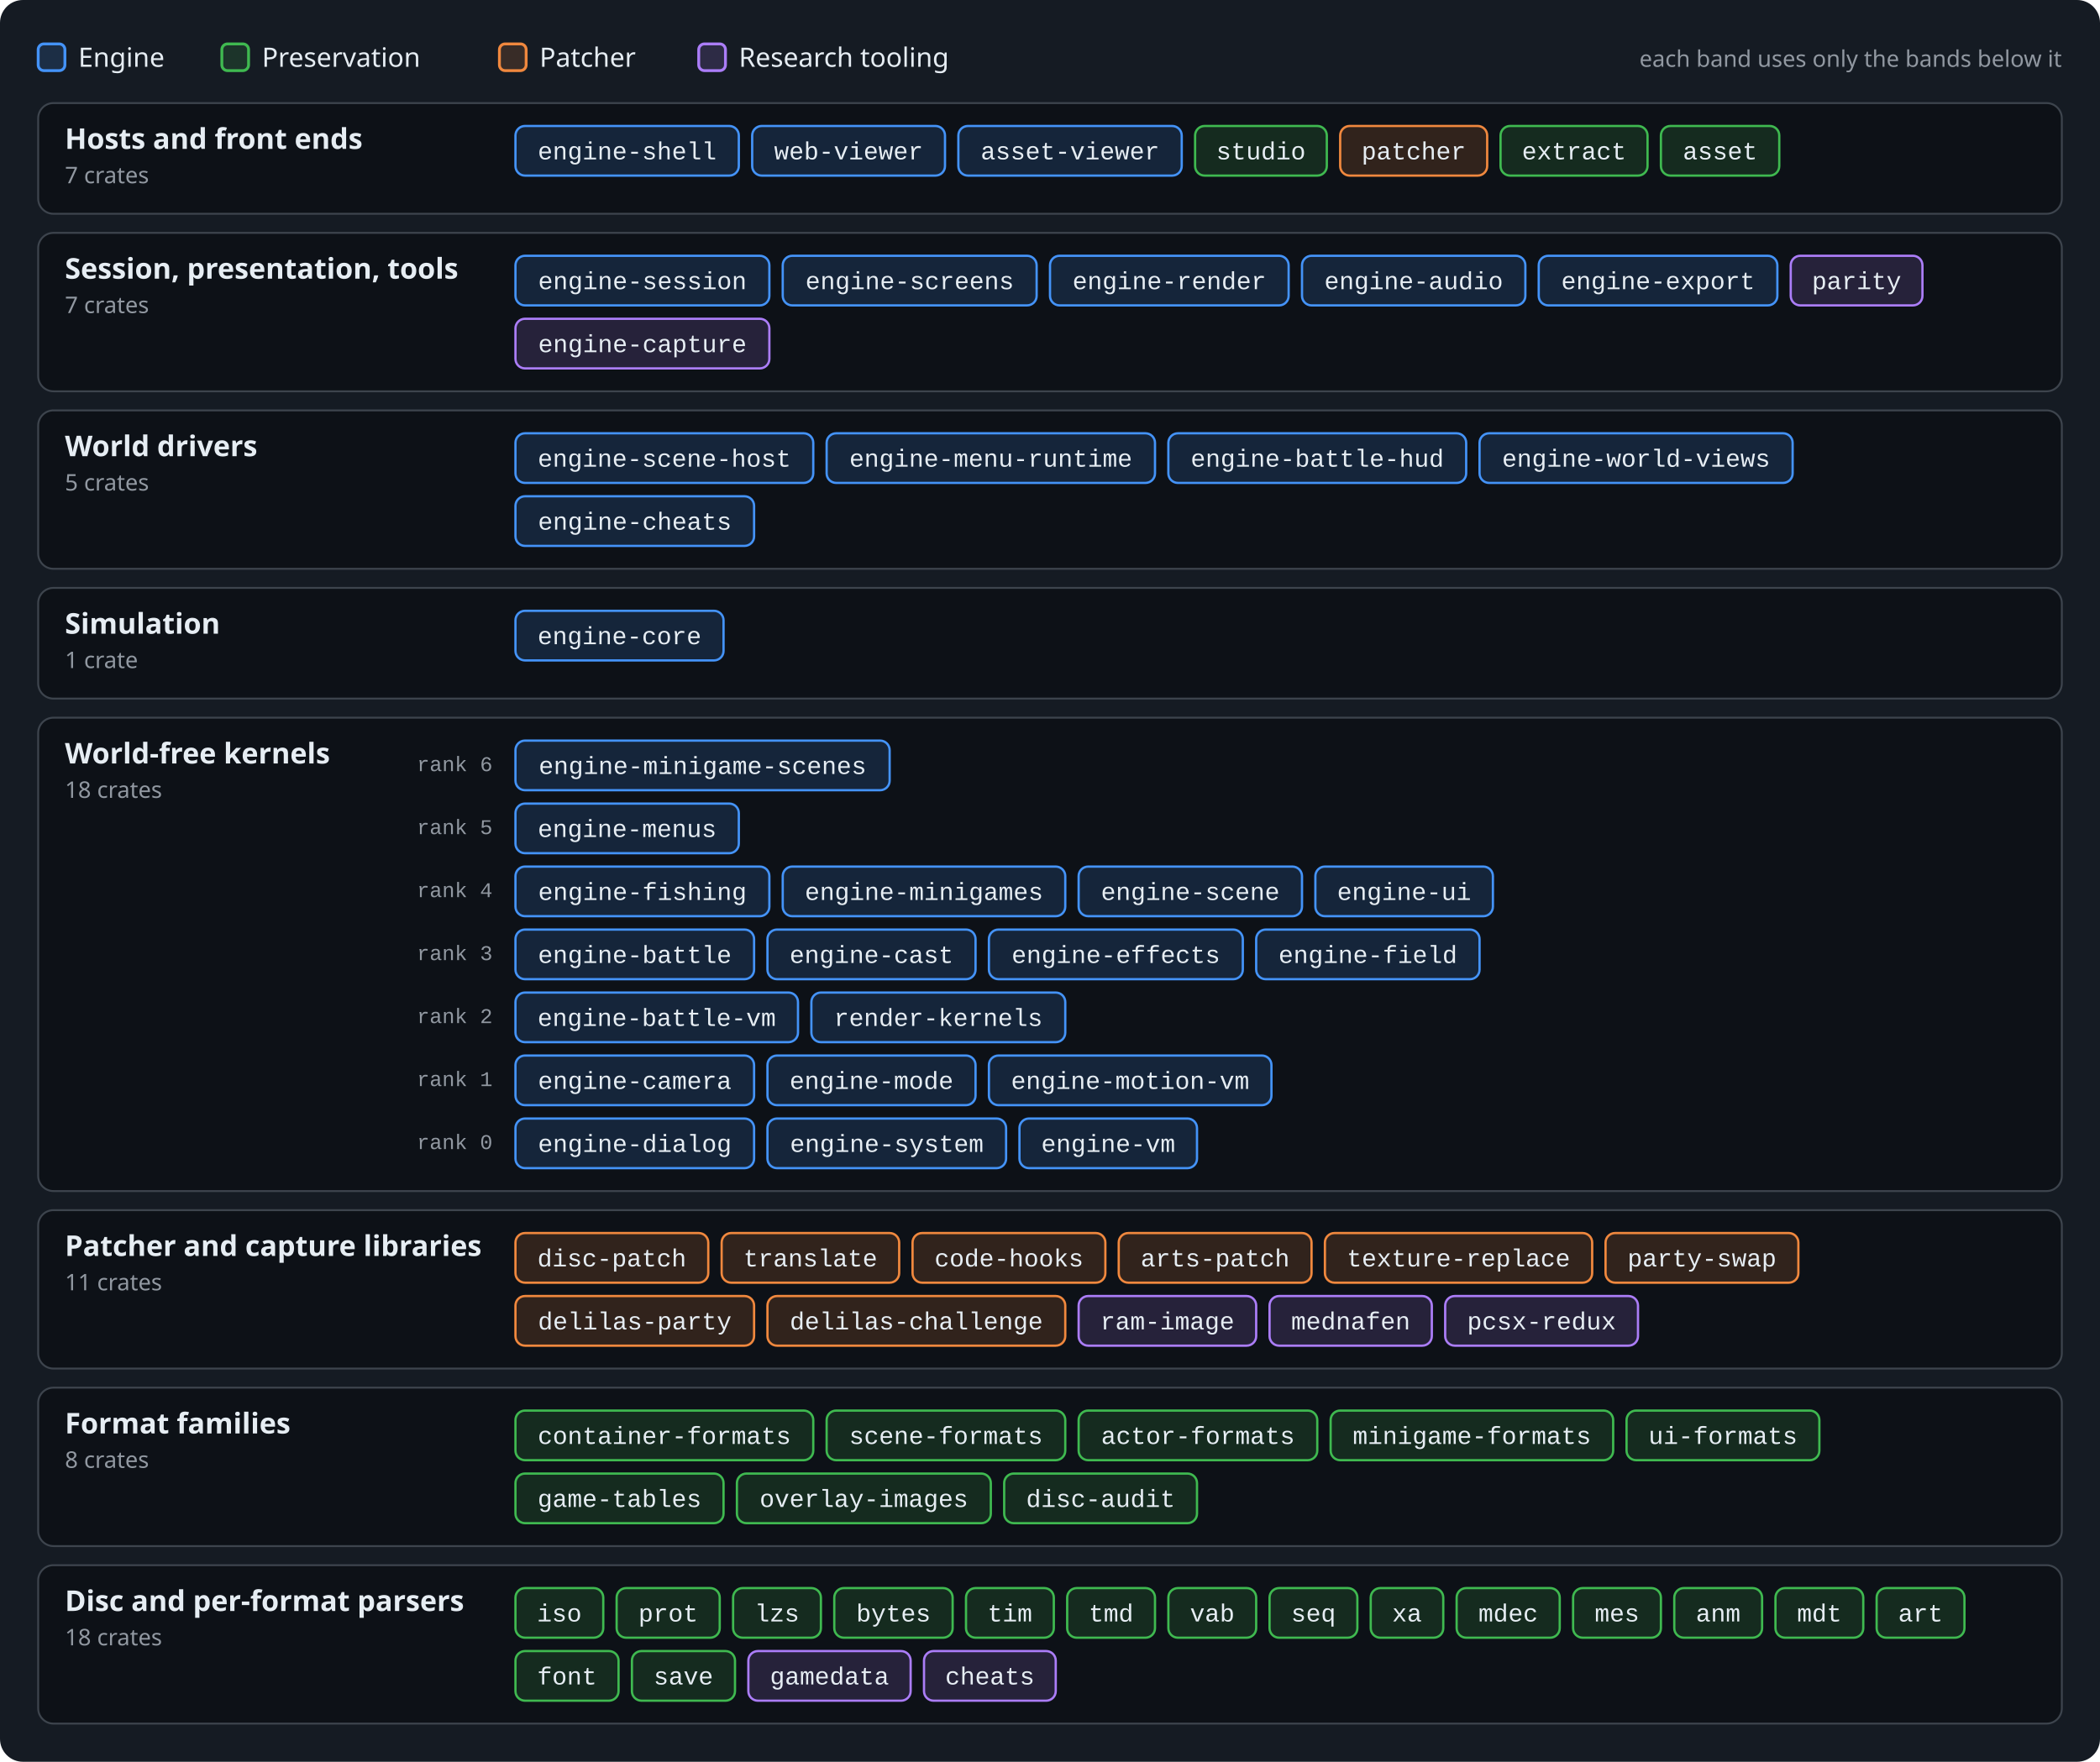
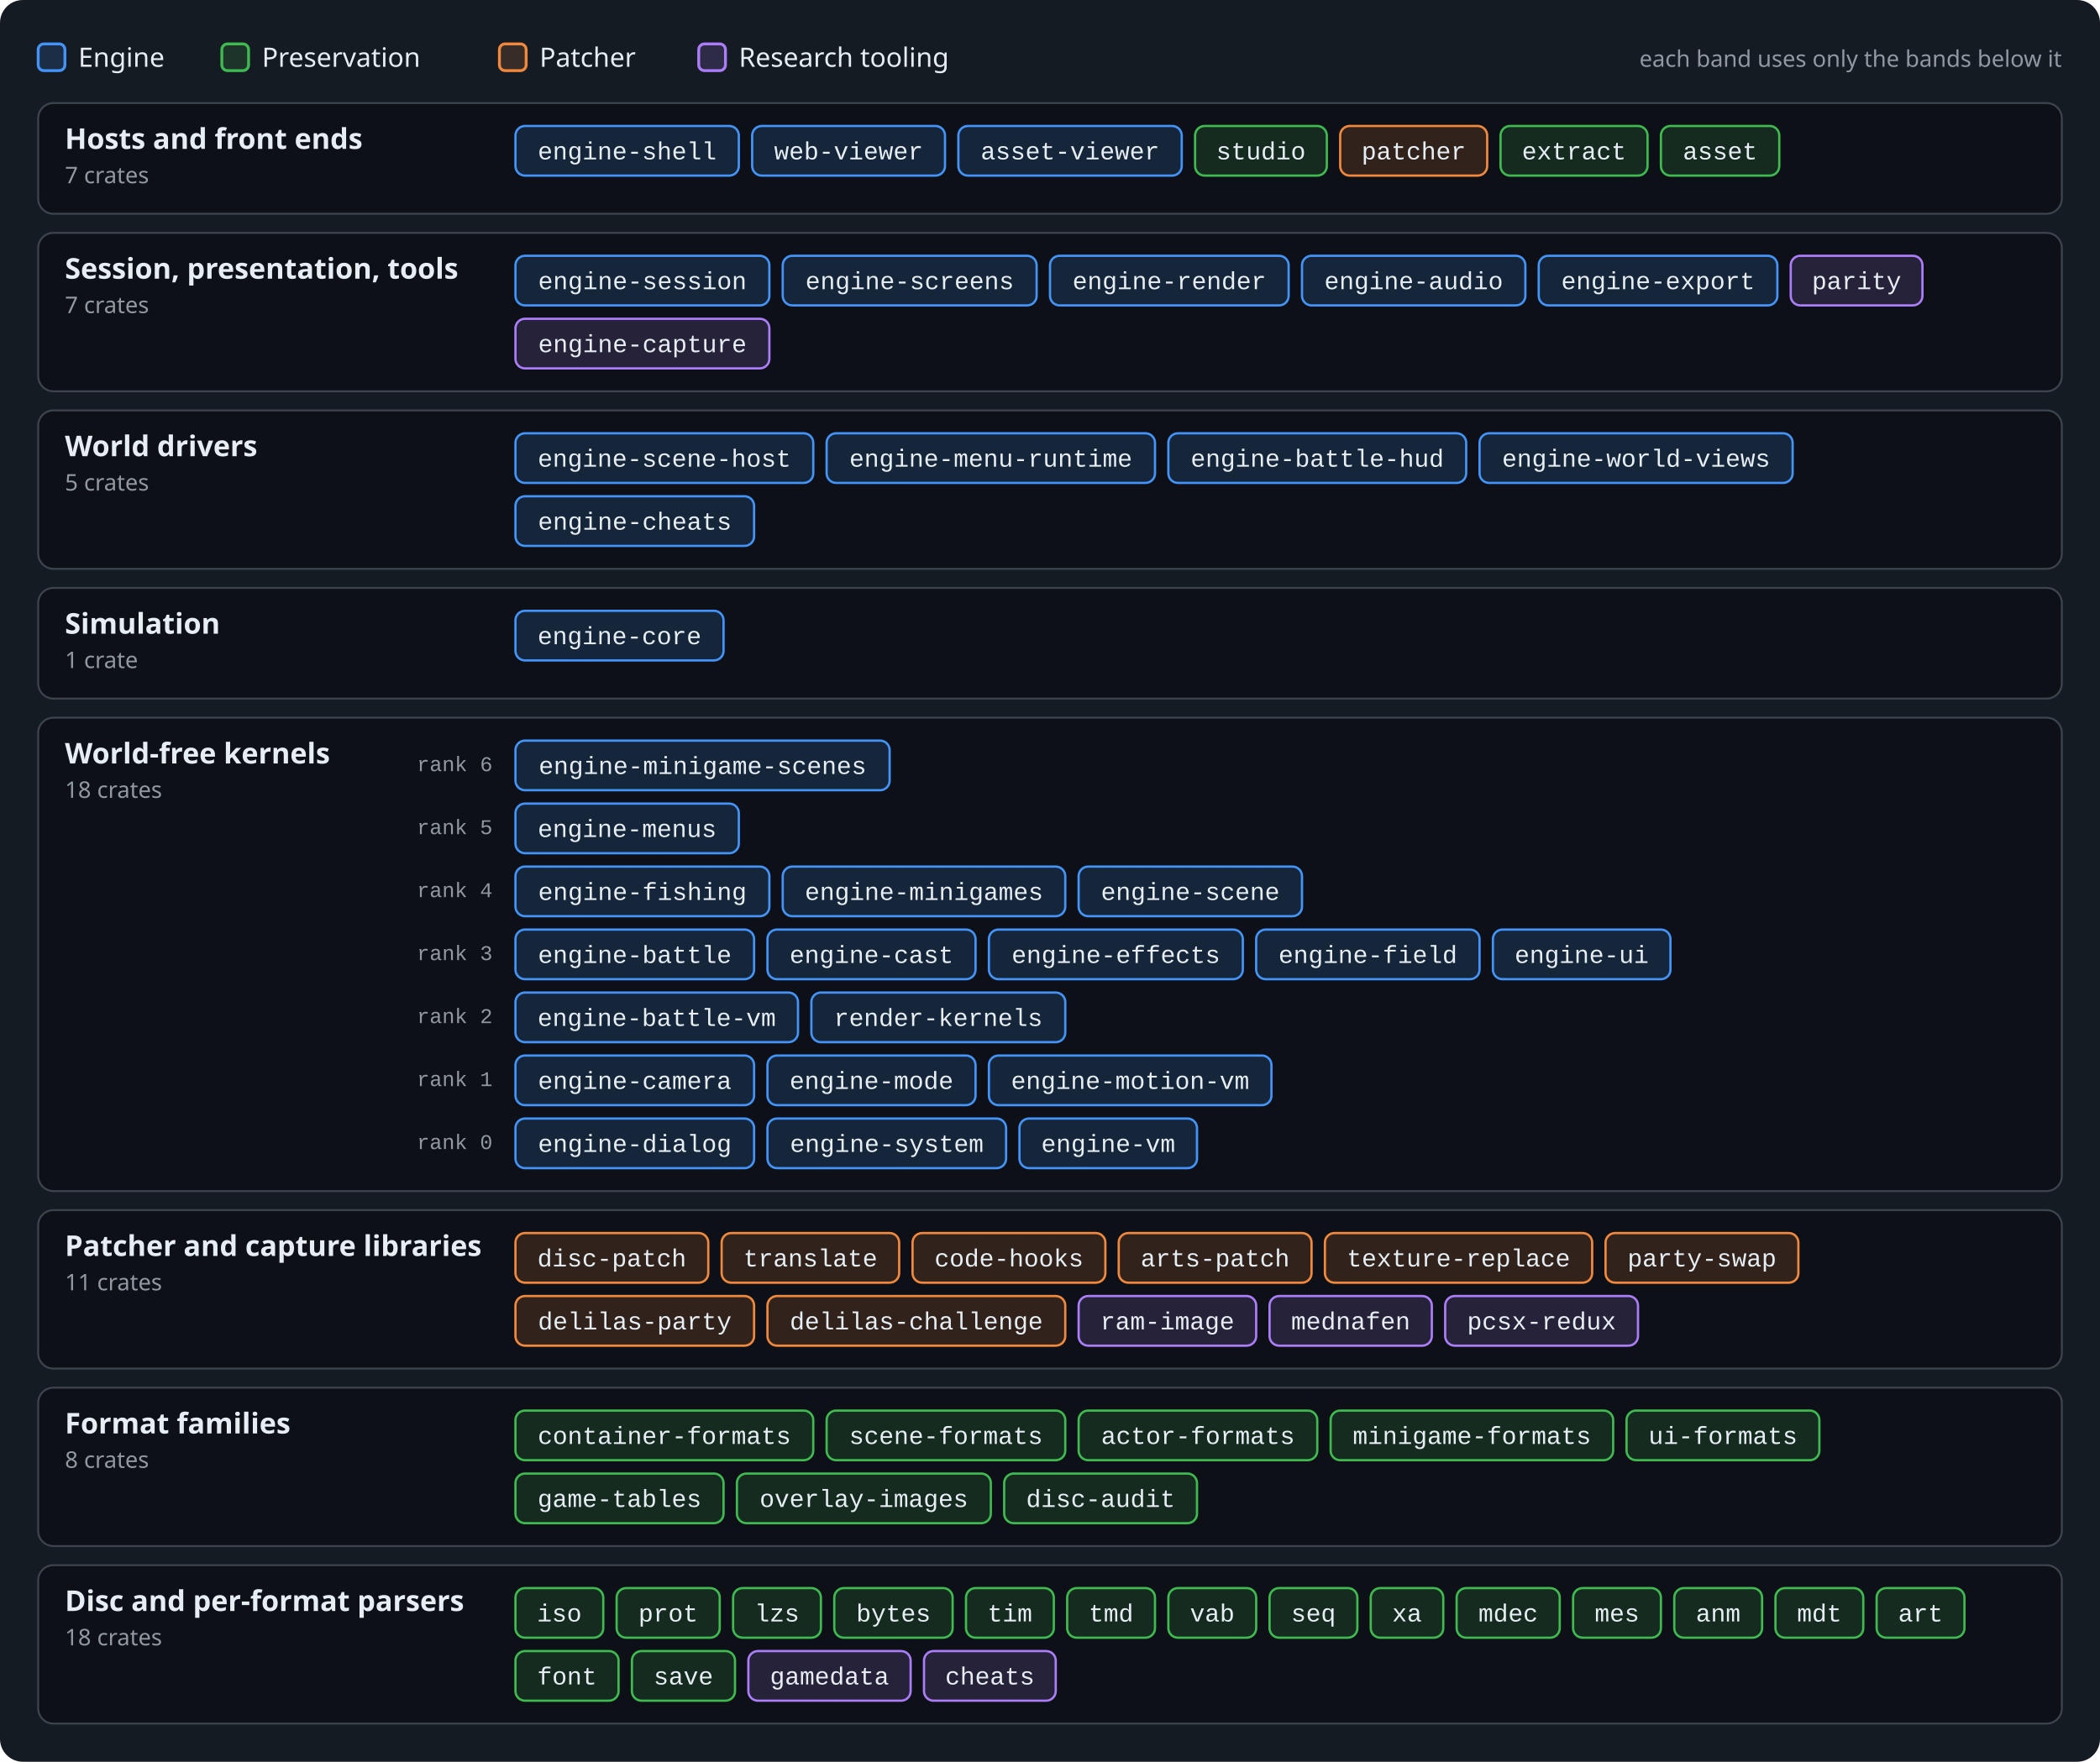
<svg xmlns="http://www.w3.org/2000/svg" viewBox="0 0 1100 923" width="1100" height="923" role="img" aria-labelledby="t d">
  <style>text{font-family:-apple-system, BlinkMacSystemFont, 'Segoe UI', 'Noto Sans', Helvetica, Arial, sans-serif;fill:#e6edf3}.ch{font-family:ui-monospace, SFMono-Regular, Menlo, Consolas, 'Liberation Mono', monospace;font-size:13px}.bt{font-size:15px;font-weight:600}.mu{font-size:12px;fill:#9198a1}.rk{font-family:ui-monospace, SFMono-Regular, Menlo, Consolas, 'Liberation Mono', monospace;font-size:11px;fill:#9198a1}.lg{font-size:14px}</style>
  <rect width="1100" height="923" rx="12" fill="#151b23" />
  <rect x="20" y="23" width="14" height="14" rx="3" fill="#4493f8" fill-opacity="0.16" stroke="#4493f8" stroke-width="1.5" />
  <text x="41" y="35" class="lg">Engine</text>
  <rect x="116.2" y="23" width="14" height="14" rx="3" fill="#3fb950" fill-opacity="0.16" stroke="#3fb950" stroke-width="1.5" />
  <text x="137.2" y="35" class="lg">Preservation</text>
  <rect x="261.6" y="23" width="14" height="14" rx="3" fill="#f0883e" fill-opacity="0.16" stroke="#f0883e" stroke-width="1.5" />
  <text x="282.6" y="35" class="lg">Patcher</text>
  <rect x="366" y="23" width="14" height="14" rx="3" fill="#ab7df8" fill-opacity="0.16" stroke="#ab7df8" stroke-width="1.5" />
  <text x="387" y="35" class="lg">Research tooling</text>
  <text x="1080" y="35" class="mu" text-anchor="end">each band uses only the bands below it</text>
  <rect x="20" y="54" width="1060" height="58" rx="8" fill="#0d1117" stroke="#3d444d" />
  <text x="34" y="78" class="bt">Hosts and front ends</text>
  <text x="34" y="96" class="mu">7 crates</text>
  <g>
    <rect x="270" y="66" width="117" height="26" rx="5" fill="#4493f8" fill-opacity="0.16" stroke="#4493f8" stroke-width="1.2" />
    <text x="328.5" y="83.5" class="ch" text-anchor="middle">engine-shell</text>
  </g>
  <g>
    <rect x="394" y="66" width="101" height="26" rx="5" fill="#4493f8" fill-opacity="0.16" stroke="#4493f8" stroke-width="1.2" />
    <text x="444.5" y="83.5" class="ch" text-anchor="middle">web-viewer</text>
  </g>
  <g>
    <rect x="502" y="66" width="117" height="26" rx="5" fill="#4493f8" fill-opacity="0.16" stroke="#4493f8" stroke-width="1.2" />
    <text x="560.5" y="83.5" class="ch" text-anchor="middle">asset-viewer</text>
  </g>
  <g>
    <rect x="626" y="66" width="69" height="26" rx="5" fill="#3fb950" fill-opacity="0.16" stroke="#3fb950" stroke-width="1.2" />
    <text x="660.5" y="83.5" class="ch" text-anchor="middle">studio</text>
  </g>
  <g>
    <rect x="702" y="66" width="77" height="26" rx="5" fill="#f0883e" fill-opacity="0.16" stroke="#f0883e" stroke-width="1.2" />
    <text x="740.5" y="83.5" class="ch" text-anchor="middle">patcher</text>
  </g>
  <g>
    <rect x="786" y="66" width="77" height="26" rx="5" fill="#3fb950" fill-opacity="0.16" stroke="#3fb950" stroke-width="1.2" />
    <text x="824.5" y="83.5" class="ch" text-anchor="middle">extract</text>
  </g>
  <g>
    <rect x="870" y="66" width="62" height="26" rx="5" fill="#3fb950" fill-opacity="0.16" stroke="#3fb950" stroke-width="1.2" />
    <text x="901.0" y="83.5" class="ch" text-anchor="middle">asset</text>
  </g>
  <rect x="20" y="122" width="1060" height="83" rx="8" fill="#0d1117" stroke="#3d444d" />
  <text x="34" y="146" class="bt">Session, presentation, tools</text>
  <text x="34" y="164" class="mu">7 crates</text>
  <g>
    <rect x="270" y="134" width="133" height="26" rx="5" fill="#4493f8" fill-opacity="0.16" stroke="#4493f8" stroke-width="1.2" />
    <text x="336.5" y="151.5" class="ch" text-anchor="middle">engine-session</text>
  </g>
  <g>
    <rect x="410" y="134" width="133" height="26" rx="5" fill="#4493f8" fill-opacity="0.16" stroke="#4493f8" stroke-width="1.2" />
    <text x="476.5" y="151.5" class="ch" text-anchor="middle">engine-screens</text>
  </g>
  <g>
    <rect x="550" y="134" width="125" height="26" rx="5" fill="#4493f8" fill-opacity="0.16" stroke="#4493f8" stroke-width="1.2" />
    <text x="612.5" y="151.5" class="ch" text-anchor="middle">engine-render</text>
  </g>
  <g>
    <rect x="682" y="134" width="117" height="26" rx="5" fill="#4493f8" fill-opacity="0.16" stroke="#4493f8" stroke-width="1.2" />
    <text x="740.5" y="151.5" class="ch" text-anchor="middle">engine-audio</text>
  </g>
  <g>
    <rect x="806" y="134" width="125" height="26" rx="5" fill="#4493f8" fill-opacity="0.16" stroke="#4493f8" stroke-width="1.2" />
    <text x="868.5" y="151.5" class="ch" text-anchor="middle">engine-export</text>
  </g>
  <g>
    <rect x="938" y="134" width="69" height="26" rx="5" fill="#ab7df8" fill-opacity="0.16" stroke="#ab7df8" stroke-width="1.2" />
    <text x="972.5" y="151.5" class="ch" text-anchor="middle">parity</text>
  </g>
  <g>
    <rect x="270" y="167" width="133" height="26" rx="5" fill="#ab7df8" fill-opacity="0.16" stroke="#ab7df8" stroke-width="1.2" />
    <text x="336.5" y="184.5" class="ch" text-anchor="middle">engine-capture</text>
  </g>
  <rect x="20" y="215" width="1060" height="83" rx="8" fill="#0d1117" stroke="#3d444d" />
  <text x="34" y="239" class="bt">World drivers</text>
  <text x="34" y="257" class="mu">5 crates</text>
  <g>
    <rect x="270" y="227" width="156" height="26" rx="5" fill="#4493f8" fill-opacity="0.16" stroke="#4493f8" stroke-width="1.2" />
    <text x="348.0" y="244.5" class="ch" text-anchor="middle">engine-scene-host</text>
  </g>
  <g>
    <rect x="433" y="227" width="172" height="26" rx="5" fill="#4493f8" fill-opacity="0.16" stroke="#4493f8" stroke-width="1.2" />
    <text x="519.0" y="244.5" class="ch" text-anchor="middle">engine-menu-runtime</text>
  </g>
  <g>
    <rect x="612" y="227" width="156" height="26" rx="5" fill="#4493f8" fill-opacity="0.16" stroke="#4493f8" stroke-width="1.2" />
    <text x="690.0" y="244.5" class="ch" text-anchor="middle">engine-battle-hud</text>
  </g>
  <g>
    <rect x="775" y="227" width="164" height="26" rx="5" fill="#4493f8" fill-opacity="0.16" stroke="#4493f8" stroke-width="1.2" />
    <text x="857.0" y="244.5" class="ch" text-anchor="middle">engine-world-views</text>
  </g>
  <g>
    <rect x="270" y="260" width="125" height="26" rx="5" fill="#4493f8" fill-opacity="0.16" stroke="#4493f8" stroke-width="1.2" />
    <text x="332.5" y="277.5" class="ch" text-anchor="middle">engine-cheats</text>
  </g>
  <rect x="20" y="308" width="1060" height="58" rx="8" fill="#0d1117" stroke="#3d444d" />
  <text x="34" y="332" class="bt">Simulation</text>
  <text x="34" y="350" class="mu">1 crate</text>
  <g>
    <rect x="270" y="320" width="109" height="26" rx="5" fill="#4493f8" fill-opacity="0.16" stroke="#4493f8" stroke-width="1.2" />
    <text x="324.5" y="337.5" class="ch" text-anchor="middle">engine-core</text>
  </g>
  <rect x="20" y="376" width="1060" height="248" rx="8" fill="#0d1117" stroke="#3d444d" />
  <text x="34" y="400" class="bt">World-free kernels</text>
  <text x="34" y="418" class="mu">18 crates</text>
  <text x="258" y="404" class="rk" text-anchor="end">rank 6</text>
  <g>
    <rect x="270" y="388" width="196" height="26" rx="5" fill="#4493f8" fill-opacity="0.16" stroke="#4493f8" stroke-width="1.2" />
    <text x="368.0" y="405.5" class="ch" text-anchor="middle">engine-minigame-scenes</text>
  </g>
  <text x="258" y="437" class="rk" text-anchor="end">rank 5</text>
  <g>
    <rect x="270" y="421" width="117" height="26" rx="5" fill="#4493f8" fill-opacity="0.16" stroke="#4493f8" stroke-width="1.2" />
    <text x="328.5" y="438.5" class="ch" text-anchor="middle">engine-menus</text>
  </g>
  <text x="258" y="470" class="rk" text-anchor="end">rank 4</text>
  <g>
    <rect x="270" y="454" width="133" height="26" rx="5" fill="#4493f8" fill-opacity="0.16" stroke="#4493f8" stroke-width="1.2" />
    <text x="336.5" y="471.5" class="ch" text-anchor="middle">engine-fishing</text>
  </g>
  <g>
    <rect x="410" y="454" width="148" height="26" rx="5" fill="#4493f8" fill-opacity="0.16" stroke="#4493f8" stroke-width="1.2" />
    <text x="484.0" y="471.5" class="ch" text-anchor="middle">engine-minigames</text>
  </g>
  <g>
    <rect x="565" y="454" width="117" height="26" rx="5" fill="#4493f8" fill-opacity="0.16" stroke="#4493f8" stroke-width="1.2" />
    <text x="623.5" y="471.5" class="ch" text-anchor="middle">engine-scene</text>
  </g>
-   <g>
-     <rect x="689" y="454" width="93" height="26" rx="5" fill="#4493f8" fill-opacity="0.16" stroke="#4493f8" stroke-width="1.2" />
-     <text x="735.5" y="471.5" class="ch" text-anchor="middle">engine-ui</text>
-   </g>
  <text x="258" y="503" class="rk" text-anchor="end">rank 3</text>
  <g>
    <rect x="270" y="487" width="125" height="26" rx="5" fill="#4493f8" fill-opacity="0.16" stroke="#4493f8" stroke-width="1.2" />
    <text x="332.5" y="504.5" class="ch" text-anchor="middle">engine-battle</text>
  </g>
  <g>
    <rect x="402" y="487" width="109" height="26" rx="5" fill="#4493f8" fill-opacity="0.16" stroke="#4493f8" stroke-width="1.2" />
    <text x="456.5" y="504.5" class="ch" text-anchor="middle">engine-cast</text>
  </g>
  <g>
    <rect x="518" y="487" width="133" height="26" rx="5" fill="#4493f8" fill-opacity="0.16" stroke="#4493f8" stroke-width="1.2" />
    <text x="584.5" y="504.5" class="ch" text-anchor="middle">engine-effects</text>
  </g>
  <g>
    <rect x="658" y="487" width="117" height="26" rx="5" fill="#4493f8" fill-opacity="0.16" stroke="#4493f8" stroke-width="1.2" />
    <text x="716.5" y="504.5" class="ch" text-anchor="middle">engine-field</text>
+   </g>
+   <g>
+     <rect x="782" y="487" width="93" height="26" rx="5" fill="#4493f8" fill-opacity="0.16" stroke="#4493f8" stroke-width="1.2" />
+     <text x="828.5" y="504.5" class="ch" text-anchor="middle">engine-ui</text>
  </g>
  <text x="258" y="536" class="rk" text-anchor="end">rank 2</text>
  <g>
    <rect x="270" y="520" width="148" height="26" rx="5" fill="#4493f8" fill-opacity="0.16" stroke="#4493f8" stroke-width="1.2" />
    <text x="344.0" y="537.5" class="ch" text-anchor="middle">engine-battle-vm</text>
  </g>
  <g>
    <rect x="425" y="520" width="133" height="26" rx="5" fill="#4493f8" fill-opacity="0.16" stroke="#4493f8" stroke-width="1.2" />
    <text x="491.5" y="537.5" class="ch" text-anchor="middle">render-kernels</text>
  </g>
  <text x="258" y="569" class="rk" text-anchor="end">rank 1</text>
  <g>
    <rect x="270" y="553" width="125" height="26" rx="5" fill="#4493f8" fill-opacity="0.16" stroke="#4493f8" stroke-width="1.2" />
    <text x="332.5" y="570.5" class="ch" text-anchor="middle">engine-camera</text>
  </g>
  <g>
    <rect x="402" y="553" width="109" height="26" rx="5" fill="#4493f8" fill-opacity="0.16" stroke="#4493f8" stroke-width="1.2" />
    <text x="456.5" y="570.5" class="ch" text-anchor="middle">engine-mode</text>
  </g>
  <g>
    <rect x="518" y="553" width="148" height="26" rx="5" fill="#4493f8" fill-opacity="0.16" stroke="#4493f8" stroke-width="1.2" />
    <text x="592.0" y="570.5" class="ch" text-anchor="middle">engine-motion-vm</text>
  </g>
  <text x="258" y="602" class="rk" text-anchor="end">rank 0</text>
  <g>
    <rect x="270" y="586" width="125" height="26" rx="5" fill="#4493f8" fill-opacity="0.16" stroke="#4493f8" stroke-width="1.2" />
    <text x="332.5" y="603.5" class="ch" text-anchor="middle">engine-dialog</text>
  </g>
  <g>
    <rect x="402" y="586" width="125" height="26" rx="5" fill="#4493f8" fill-opacity="0.16" stroke="#4493f8" stroke-width="1.2" />
    <text x="464.5" y="603.5" class="ch" text-anchor="middle">engine-system</text>
  </g>
  <g>
    <rect x="534" y="586" width="93" height="26" rx="5" fill="#4493f8" fill-opacity="0.16" stroke="#4493f8" stroke-width="1.2" />
    <text x="580.5" y="603.5" class="ch" text-anchor="middle">engine-vm</text>
  </g>
  <rect x="20" y="634" width="1060" height="83" rx="8" fill="#0d1117" stroke="#3d444d" />
  <text x="34" y="658" class="bt">Patcher and capture libraries</text>
  <text x="34" y="676" class="mu">11 crates</text>
  <g>
    <rect x="270" y="646" width="101" height="26" rx="5" fill="#f0883e" fill-opacity="0.16" stroke="#f0883e" stroke-width="1.2" />
    <text x="320.5" y="663.5" class="ch" text-anchor="middle">disc-patch</text>
  </g>
  <g>
    <rect x="378" y="646" width="93" height="26" rx="5" fill="#f0883e" fill-opacity="0.16" stroke="#f0883e" stroke-width="1.2" />
    <text x="424.5" y="663.5" class="ch" text-anchor="middle">translate</text>
  </g>
  <g>
    <rect x="478" y="646" width="101" height="26" rx="5" fill="#f0883e" fill-opacity="0.16" stroke="#f0883e" stroke-width="1.2" />
    <text x="528.5" y="663.5" class="ch" text-anchor="middle">code-hooks</text>
  </g>
  <g>
    <rect x="586" y="646" width="101" height="26" rx="5" fill="#f0883e" fill-opacity="0.16" stroke="#f0883e" stroke-width="1.2" />
    <text x="636.5" y="663.5" class="ch" text-anchor="middle">arts-patch</text>
  </g>
  <g>
    <rect x="694" y="646" width="140" height="26" rx="5" fill="#f0883e" fill-opacity="0.16" stroke="#f0883e" stroke-width="1.2" />
    <text x="764.0" y="663.5" class="ch" text-anchor="middle">texture-replace</text>
  </g>
  <g>
    <rect x="841" y="646" width="101" height="26" rx="5" fill="#f0883e" fill-opacity="0.16" stroke="#f0883e" stroke-width="1.2" />
    <text x="891.5" y="663.5" class="ch" text-anchor="middle">party-swap</text>
  </g>
  <g>
    <rect x="270" y="679" width="125" height="26" rx="5" fill="#f0883e" fill-opacity="0.16" stroke="#f0883e" stroke-width="1.2" />
    <text x="332.5" y="696.5" class="ch" text-anchor="middle">delilas-party</text>
  </g>
  <g>
    <rect x="402" y="679" width="156" height="26" rx="5" fill="#f0883e" fill-opacity="0.16" stroke="#f0883e" stroke-width="1.2" />
    <text x="480.0" y="696.5" class="ch" text-anchor="middle">delilas-challenge</text>
  </g>
  <g>
    <rect x="565" y="679" width="93" height="26" rx="5" fill="#ab7df8" fill-opacity="0.16" stroke="#ab7df8" stroke-width="1.2" />
    <text x="611.5" y="696.5" class="ch" text-anchor="middle">ram-image</text>
  </g>
  <g>
    <rect x="665" y="679" width="85" height="26" rx="5" fill="#ab7df8" fill-opacity="0.16" stroke="#ab7df8" stroke-width="1.2" />
    <text x="707.5" y="696.5" class="ch" text-anchor="middle">mednafen</text>
  </g>
  <g>
    <rect x="757" y="679" width="101" height="26" rx="5" fill="#ab7df8" fill-opacity="0.16" stroke="#ab7df8" stroke-width="1.2" />
    <text x="807.5" y="696.5" class="ch" text-anchor="middle">pcsx-redux</text>
  </g>
  <rect x="20" y="727" width="1060" height="83" rx="8" fill="#0d1117" stroke="#3d444d" />
  <text x="34" y="751" class="bt">Format families</text>
  <text x="34" y="769" class="mu">8 crates</text>
  <g>
    <rect x="270" y="739" width="156" height="26" rx="5" fill="#3fb950" fill-opacity="0.16" stroke="#3fb950" stroke-width="1.2" />
    <text x="348.0" y="756.5" class="ch" text-anchor="middle">container-formats</text>
  </g>
  <g>
    <rect x="433" y="739" width="125" height="26" rx="5" fill="#3fb950" fill-opacity="0.16" stroke="#3fb950" stroke-width="1.2" />
    <text x="495.5" y="756.5" class="ch" text-anchor="middle">scene-formats</text>
  </g>
  <g>
    <rect x="565" y="739" width="125" height="26" rx="5" fill="#3fb950" fill-opacity="0.16" stroke="#3fb950" stroke-width="1.2" />
    <text x="627.5" y="756.5" class="ch" text-anchor="middle">actor-formats</text>
  </g>
  <g>
    <rect x="697" y="739" width="148" height="26" rx="5" fill="#3fb950" fill-opacity="0.16" stroke="#3fb950" stroke-width="1.2" />
    <text x="771.0" y="756.5" class="ch" text-anchor="middle">minigame-formats</text>
  </g>
  <g>
    <rect x="852" y="739" width="101" height="26" rx="5" fill="#3fb950" fill-opacity="0.16" stroke="#3fb950" stroke-width="1.2" />
    <text x="902.5" y="756.5" class="ch" text-anchor="middle">ui-formats</text>
  </g>
  <g>
    <rect x="270" y="772" width="109" height="26" rx="5" fill="#3fb950" fill-opacity="0.16" stroke="#3fb950" stroke-width="1.2" />
    <text x="324.5" y="789.5" class="ch" text-anchor="middle">game-tables</text>
  </g>
  <g>
    <rect x="386" y="772" width="133" height="26" rx="5" fill="#3fb950" fill-opacity="0.16" stroke="#3fb950" stroke-width="1.2" />
    <text x="452.5" y="789.5" class="ch" text-anchor="middle">overlay-images</text>
  </g>
  <g>
    <rect x="526" y="772" width="101" height="26" rx="5" fill="#3fb950" fill-opacity="0.16" stroke="#3fb950" stroke-width="1.2" />
    <text x="576.5" y="789.5" class="ch" text-anchor="middle">disc-audit</text>
  </g>
  <rect x="20" y="820" width="1060" height="83" rx="8" fill="#0d1117" stroke="#3d444d" />
  <text x="34" y="844" class="bt">Disc and per-format parsers</text>
  <text x="34" y="862" class="mu">18 crates</text>
  <g>
    <rect x="270" y="832" width="46" height="26" rx="5" fill="#3fb950" fill-opacity="0.16" stroke="#3fb950" stroke-width="1.2" />
    <text x="293.0" y="849.5" class="ch" text-anchor="middle">iso</text>
  </g>
  <g>
    <rect x="323" y="832" width="54" height="26" rx="5" fill="#3fb950" fill-opacity="0.16" stroke="#3fb950" stroke-width="1.2" />
    <text x="350.0" y="849.5" class="ch" text-anchor="middle">prot</text>
  </g>
  <g>
    <rect x="384" y="832" width="46" height="26" rx="5" fill="#3fb950" fill-opacity="0.16" stroke="#3fb950" stroke-width="1.2" />
    <text x="407.0" y="849.5" class="ch" text-anchor="middle">lzs</text>
  </g>
  <g>
    <rect x="437" y="832" width="62" height="26" rx="5" fill="#3fb950" fill-opacity="0.16" stroke="#3fb950" stroke-width="1.2" />
    <text x="468.0" y="849.5" class="ch" text-anchor="middle">bytes</text>
  </g>
  <g>
    <rect x="506" y="832" width="46" height="26" rx="5" fill="#3fb950" fill-opacity="0.16" stroke="#3fb950" stroke-width="1.2" />
    <text x="529.0" y="849.5" class="ch" text-anchor="middle">tim</text>
  </g>
  <g>
    <rect x="559" y="832" width="46" height="26" rx="5" fill="#3fb950" fill-opacity="0.16" stroke="#3fb950" stroke-width="1.2" />
    <text x="582.0" y="849.5" class="ch" text-anchor="middle">tmd</text>
  </g>
  <g>
    <rect x="612" y="832" width="46" height="26" rx="5" fill="#3fb950" fill-opacity="0.16" stroke="#3fb950" stroke-width="1.2" />
    <text x="635.0" y="849.5" class="ch" text-anchor="middle">vab</text>
  </g>
  <g>
    <rect x="665" y="832" width="46" height="26" rx="5" fill="#3fb950" fill-opacity="0.16" stroke="#3fb950" stroke-width="1.2" />
    <text x="688.0" y="849.5" class="ch" text-anchor="middle">seq</text>
  </g>
  <g>
    <rect x="718" y="832" width="38" height="26" rx="5" fill="#3fb950" fill-opacity="0.16" stroke="#3fb950" stroke-width="1.2" />
    <text x="737.0" y="849.5" class="ch" text-anchor="middle">xa</text>
  </g>
  <g>
    <rect x="763" y="832" width="54" height="26" rx="5" fill="#3fb950" fill-opacity="0.16" stroke="#3fb950" stroke-width="1.2" />
    <text x="790.0" y="849.5" class="ch" text-anchor="middle">mdec</text>
  </g>
  <g>
    <rect x="824" y="832" width="46" height="26" rx="5" fill="#3fb950" fill-opacity="0.16" stroke="#3fb950" stroke-width="1.2" />
    <text x="847.0" y="849.5" class="ch" text-anchor="middle">mes</text>
  </g>
  <g>
    <rect x="877" y="832" width="46" height="26" rx="5" fill="#3fb950" fill-opacity="0.16" stroke="#3fb950" stroke-width="1.2" />
    <text x="900.0" y="849.5" class="ch" text-anchor="middle">anm</text>
  </g>
  <g>
    <rect x="930" y="832" width="46" height="26" rx="5" fill="#3fb950" fill-opacity="0.16" stroke="#3fb950" stroke-width="1.2" />
    <text x="953.0" y="849.5" class="ch" text-anchor="middle">mdt</text>
  </g>
  <g>
    <rect x="983" y="832" width="46" height="26" rx="5" fill="#3fb950" fill-opacity="0.16" stroke="#3fb950" stroke-width="1.2" />
    <text x="1006.0" y="849.5" class="ch" text-anchor="middle">art</text>
  </g>
  <g>
    <rect x="270" y="865" width="54" height="26" rx="5" fill="#3fb950" fill-opacity="0.16" stroke="#3fb950" stroke-width="1.2" />
    <text x="297.0" y="882.5" class="ch" text-anchor="middle">font</text>
  </g>
  <g>
    <rect x="331" y="865" width="54" height="26" rx="5" fill="#3fb950" fill-opacity="0.16" stroke="#3fb950" stroke-width="1.2" />
    <text x="358.0" y="882.5" class="ch" text-anchor="middle">save</text>
  </g>
  <g>
    <rect x="392" y="865" width="85" height="26" rx="5" fill="#ab7df8" fill-opacity="0.16" stroke="#ab7df8" stroke-width="1.2" />
    <text x="434.5" y="882.5" class="ch" text-anchor="middle">gamedata</text>
  </g>
  <g>
    <rect x="484" y="865" width="69" height="26" rx="5" fill="#ab7df8" fill-opacity="0.16" stroke="#ab7df8" stroke-width="1.2" />
    <text x="518.5" y="882.5" class="ch" text-anchor="middle">cheats</text>
  </g>
</svg>
